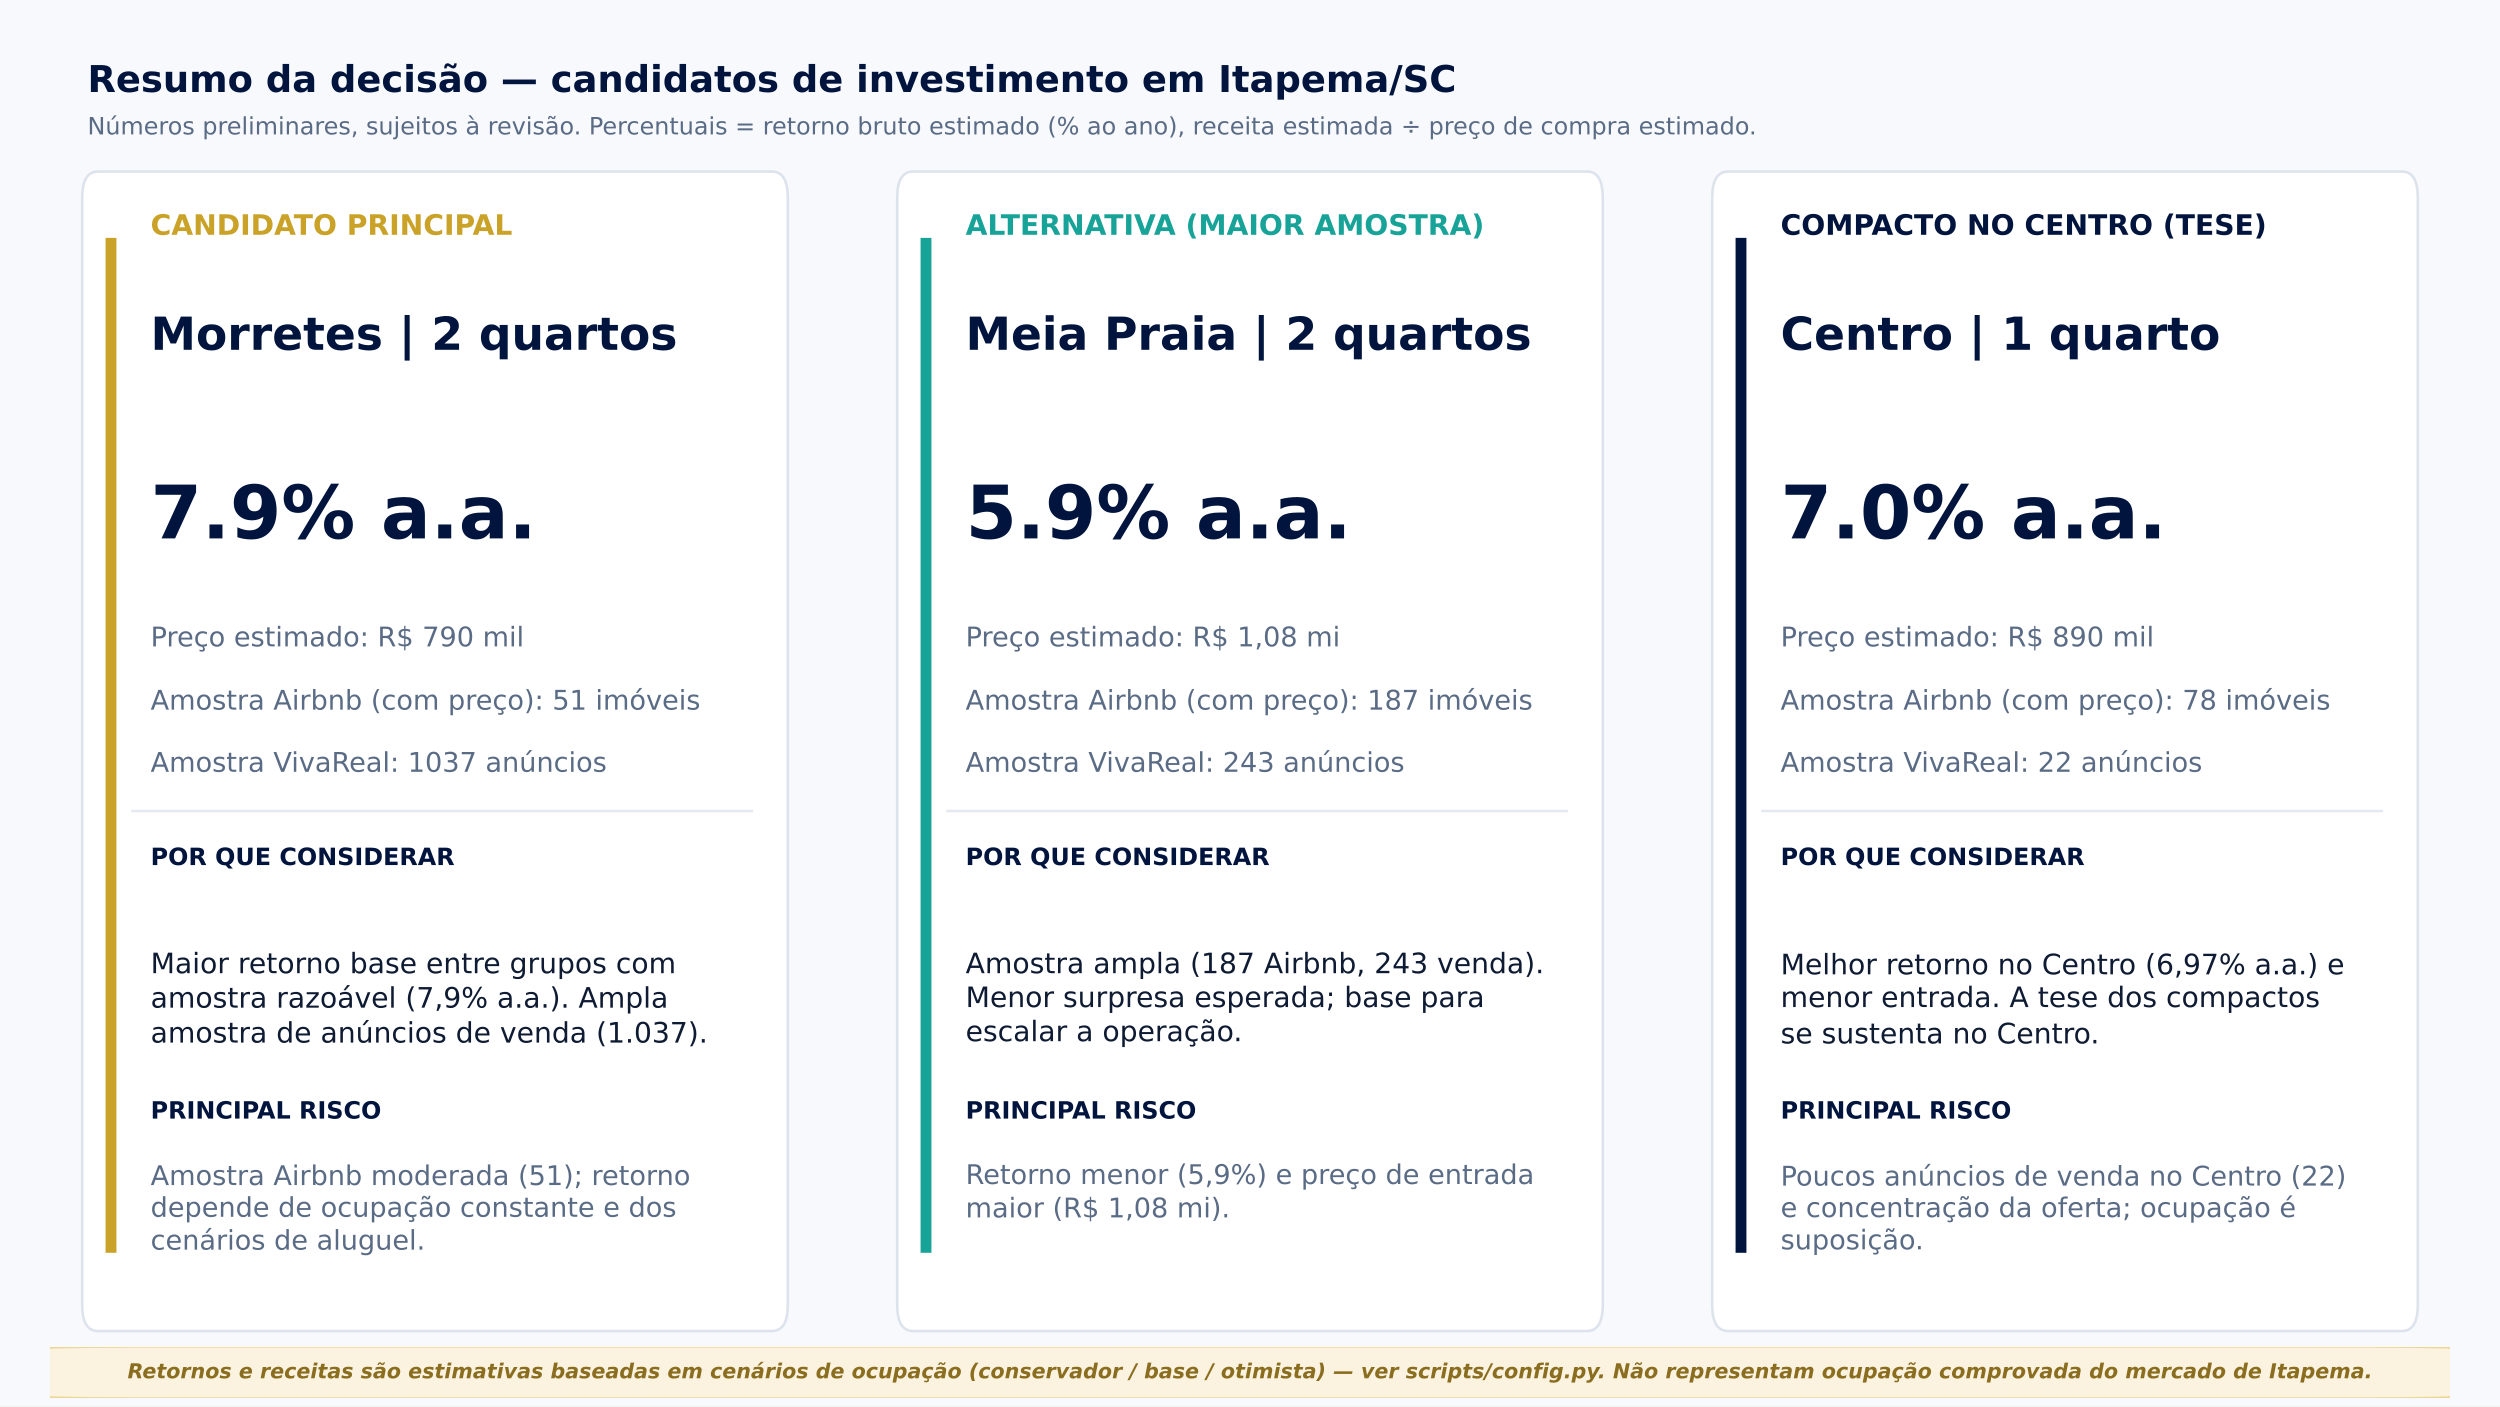
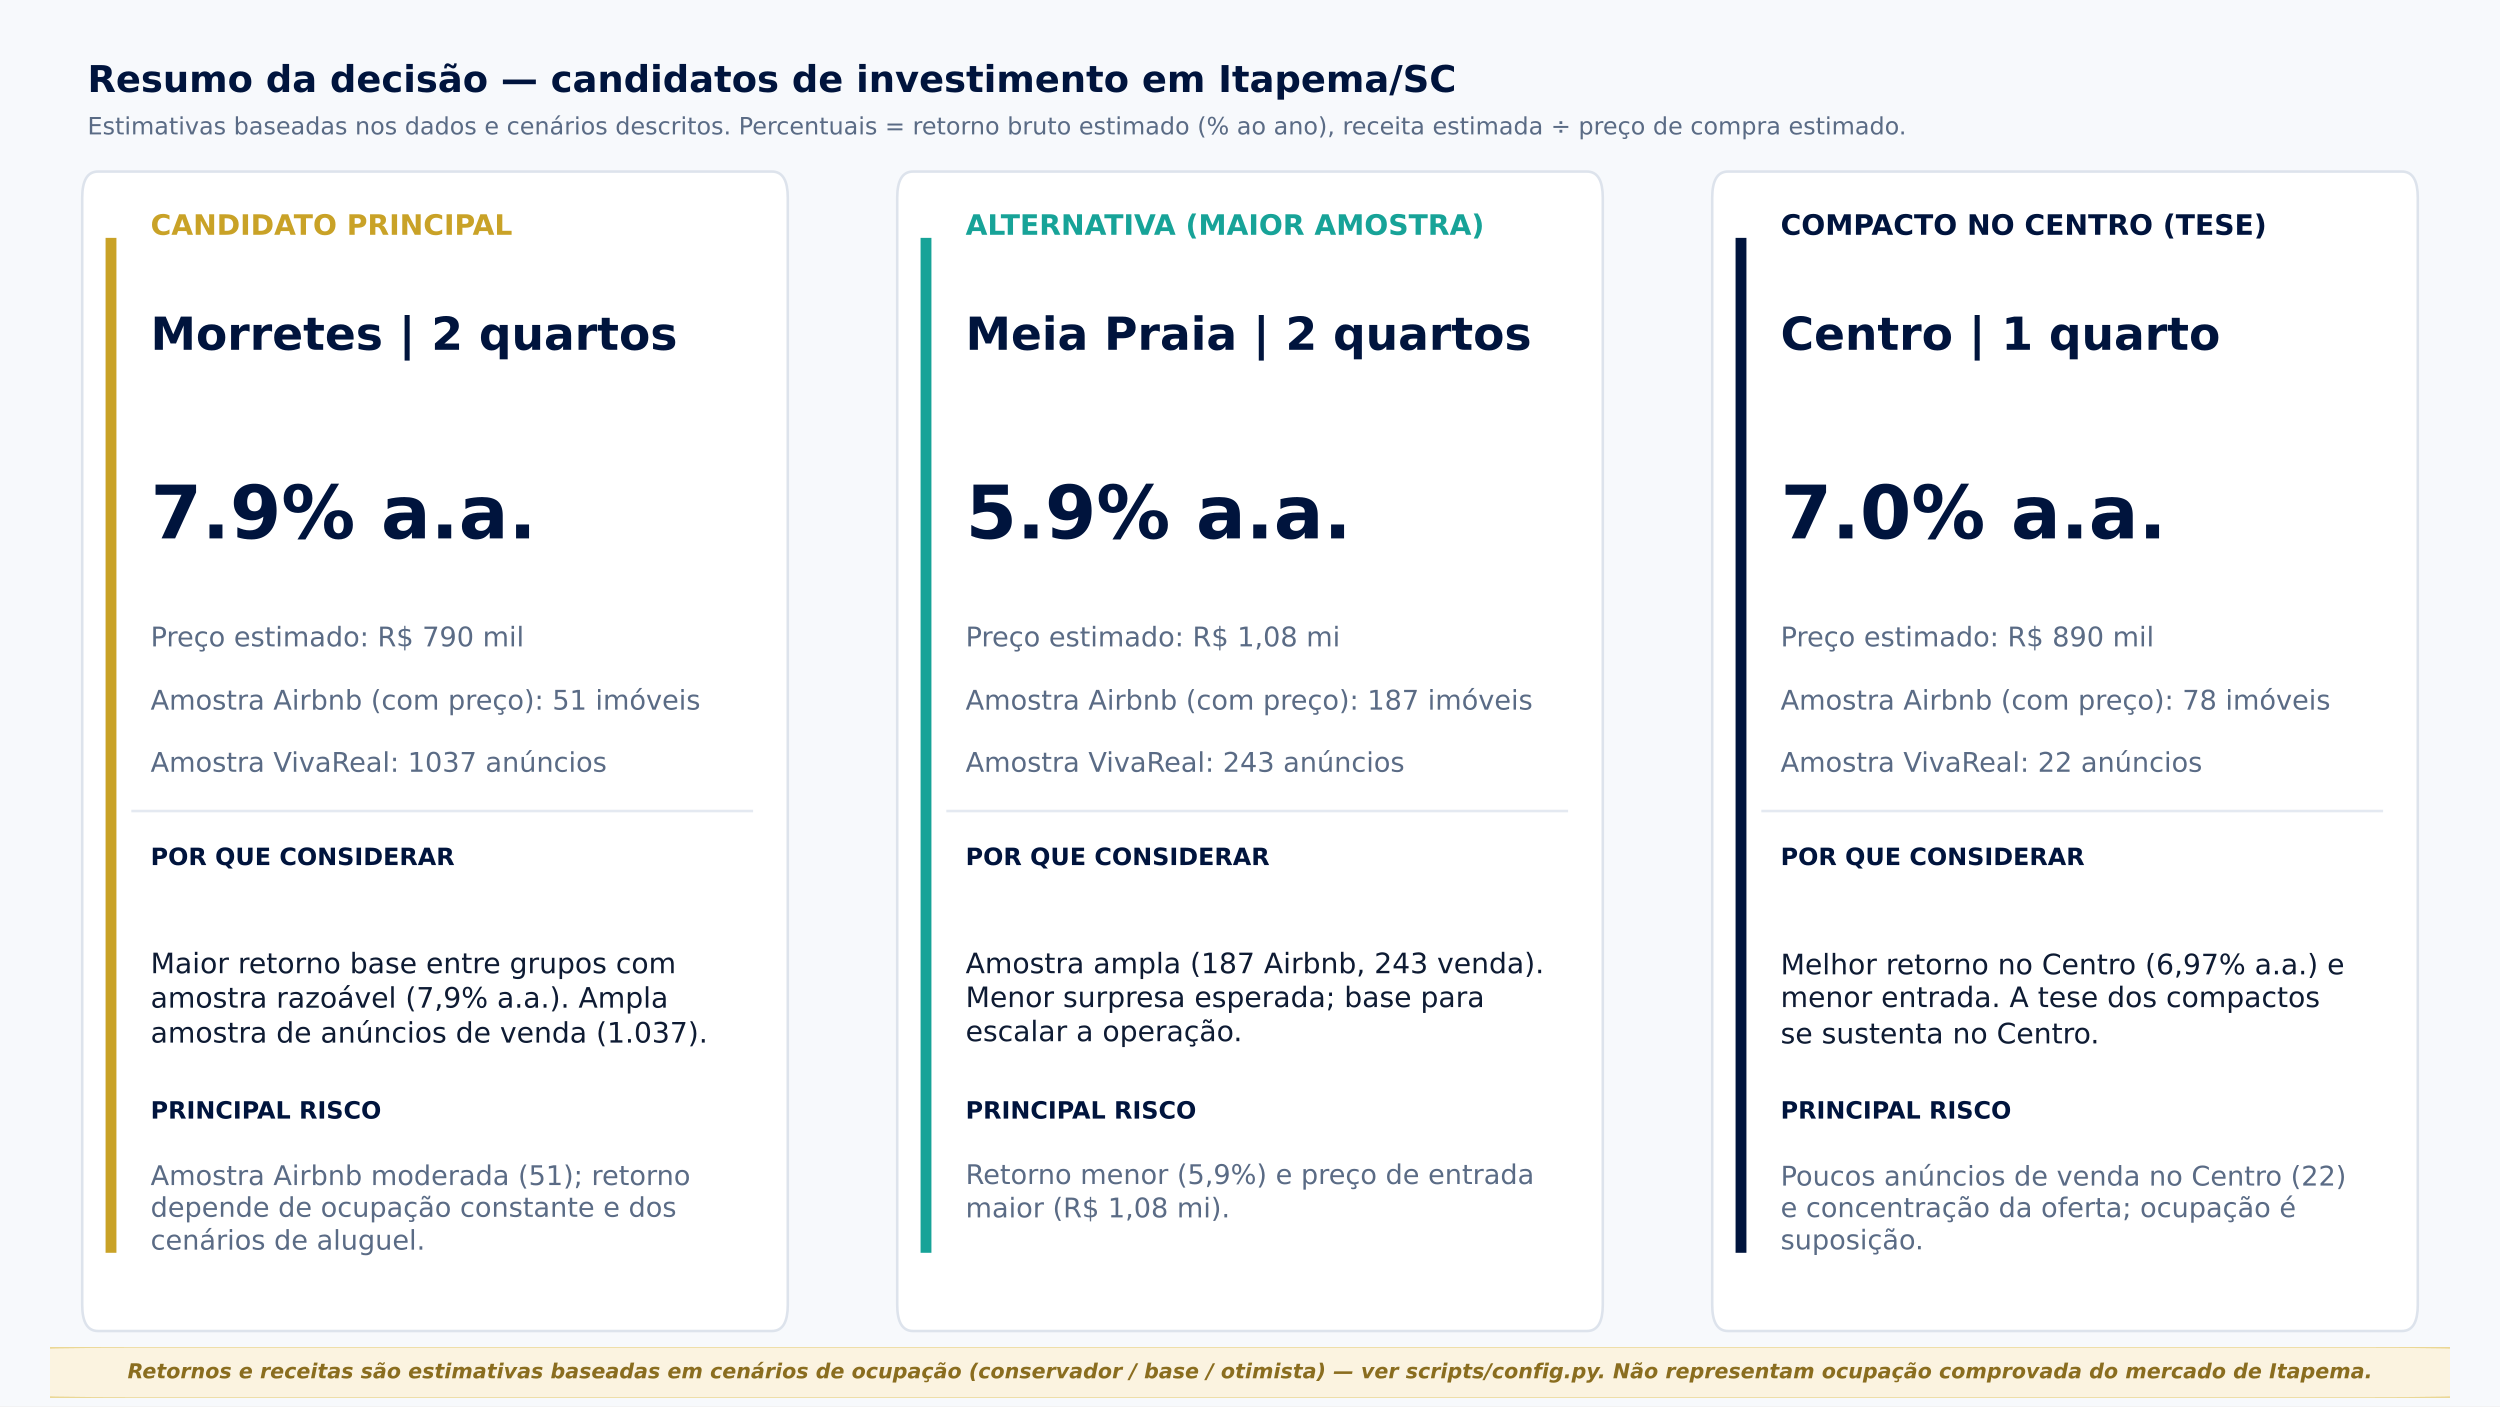
<svg xmlns="http://www.w3.org/2000/svg" width="1152pt" height="648pt" viewBox="0 0 1152 648" version="1.1">
  <defs>
    <style type="text/css">*{stroke-linejoin: round; stroke-linecap: butt}</style>
  </defs>
  <g id="figure_1">
    <g id="patch_1">
      <path d="M 0 648  L 1152 648  L 1152 0  L 0 0  z " style="fill: #f7f9fc" />
    </g>
    <g id="axes_1">
      <g id="patch_2">
-         <path d="M 45.177 613.332  L 355.719 613.332  Q 363.018 613.332 363.018 601.214  L 363.018 91.174  Q 363.018 79.056 355.719 79.056  L 45.177 79.056  Q 37.878 79.056 37.878 91.174  L 37.878 601.214  Q 37.878 613.332 45.177 613.332  z " clip-path="url(#pbf1d0e033c)" style="fill: #ffffff; stroke: #dde3ec; stroke-width: 1.2; stroke-linejoin: miter" />
+         <path d="M 45.177 613.332  L 355.719 613.332  Q 363.018 613.332 363.018 601.214  L 363.018 91.174  Q 363.018 79.056 355.719 79.056  L 45.177 79.056  Q 37.878 79.056 37.878 91.174  L 37.878 601.214  Q 37.878 613.332 45.177 613.332  z " clip-path="url(#pd149189c16)" style="fill: #ffffff; stroke: #dde3ec; stroke-width: 1.2; stroke-linejoin: miter" />
      </g>
      <g id="line2d_1">
-         <path d="M 51.149 574.776  L 51.149 112.104  " clip-path="url(#pbf1d0e033c)" style="fill: none; stroke: #c9a227; stroke-width: 5; stroke-linecap: square" />
+         <path d="M 51.149 574.776  L 51.149 112.104  " clip-path="url(#pd149189c16)" style="fill: none; stroke: #c9a227; stroke-width: 5; stroke-linecap: square" />
      </g>
      <g id="line2d_2">
-         <path d="M 61.102 373.734  L 346.429 373.734  " clip-path="url(#pbf1d0e033c)" style="fill: none; stroke: #e4e9f1; stroke-width: 1.2; stroke-linecap: square" />
+         <path d="M 61.102 373.734  L 346.429 373.734  " clip-path="url(#pd149189c16)" style="fill: none; stroke: #e4e9f1; stroke-width: 1.2; stroke-linecap: square" />
      </g>
      <g id="text_1">
        <text style="font-weight: 700; font-size: 13px; font-family: 'DejaVu Sans'; text-anchor: start; fill: #c9a227" x="69.396" y="108.211" transform="rotate(-0 69.39648 108.211)">CANDIDATO PRINCIPAL</text>
      </g>
      <g id="text_2">
        <text style="font-weight: 700; font-size: 21px; font-family: 'DejaVu Sans'; text-anchor: start; fill: #00143d" x="69.396" y="161.201" transform="rotate(-0 69.39648 161.2006)">Morretes | 2 quartos</text>
      </g>
      <g id="text_3">
        <text style="font-weight: 700; font-size: 34px; font-family: 'DejaVu Sans'; text-anchor: start; fill: #00143d" x="69.396" y="248.096" transform="rotate(-0 69.39648 248.096)">7.9% a.a.</text>
      </g>
      <g id="text_4">
        <text style="font-size: 12.5px; font-family: 'DejaVu Sans'; text-anchor: start; fill: #5a6b85" x="69.396" y="297.858" transform="rotate(-0 69.39648 297.858)">Preço estimado: R$ 790 mil</text>
      </g>
      <g id="text_5">
        <text style="font-size: 12.5px; font-family: 'DejaVu Sans'; text-anchor: start; fill: #5a6b85" x="69.396" y="327" transform="rotate(-0 69.39648 326.9996)">Amostra Airbnb (com preço): 51 imóveis</text>
      </g>
      <g id="text_6">
        <text style="font-size: 12.5px; font-family: 'DejaVu Sans'; text-anchor: start; fill: #5a6b85" x="69.396" y="355.641" transform="rotate(-0 69.39648 355.6412)">Amostra VivaReal: 1037 anúncios</text>
      </g>
      <g id="text_7">
        <text style="font-weight: 700; font-size: 11px; font-family: 'DejaVu Sans'; text-anchor: start; fill: #00143d" x="69.396" y="398.615" transform="rotate(-0 69.39648 398.6154)">POR QUE CONSIDERAR</text>
      </g>
      <g id="text_8">
        <text style="font-size: 13px; font-family: 'DejaVu Sans'; fill: #0e1b33" transform="translate(69.39648 448.4632)">Maior retorno base entre grupos com</text>
        <text style="font-size: 13px; font-family: 'DejaVu Sans'; fill: #0e1b33" transform="translate(69.39648 464.3232)">amostra razoável (7,9% a.a.). Ampla</text>
        <text style="font-size: 13px; font-family: 'DejaVu Sans'; fill: #0e1b33" transform="translate(69.39648 480.4178)">amostra de anúncios de venda (1.037).</text>
      </g>
      <g id="text_9">
        <text style="font-weight: 700; font-size: 11px; font-family: 'DejaVu Sans'; text-anchor: start; fill: #00143d" x="69.396" y="515.459" transform="rotate(-0 69.39648 515.4594)">PRINCIPAL RISCO</text>
      </g>
      <g id="text_10">
        <text style="font-size: 12.5px; font-family: 'DejaVu Sans'; fill: #5a6b85" transform="translate(69.39648 546.0668)">Amostra Airbnb moderada (51); retorno</text>
        <text style="font-size: 12.5px; font-family: 'DejaVu Sans'; fill: #5a6b85" transform="translate(69.39648 560.6977)">depende de ocupação constante e dos</text>
        <text style="font-size: 12.5px; font-family: 'DejaVu Sans'; fill: #5a6b85" transform="translate(69.39648 575.8412)">cenários de aluguel.</text>
      </g>
    </g>
    <g id="axes_2">
      <g id="patch_3">
-         <path d="M 420.729 613.332  L 731.271 613.332  Q 738.57 613.332 738.57 601.214  L 738.57 91.174  Q 738.57 79.056 731.271 79.056  L 420.729 79.056  Q 413.43 79.056 413.43 91.174  L 413.43 601.214  Q 413.43 613.332 420.729 613.332  z " clip-path="url(#pda6dd7e462)" style="fill: #ffffff; stroke: #dde3ec; stroke-width: 1.2; stroke-linejoin: miter" />
+         <path d="M 420.729 613.332  L 731.271 613.332  Q 738.57 613.332 738.57 601.214  L 738.57 91.174  Q 738.57 79.056 731.271 79.056  L 420.729 79.056  Q 413.43 79.056 413.43 91.174  L 413.43 601.214  Q 413.43 613.332 420.729 613.332  z " clip-path="url(#pe6f32a8ba6)" style="fill: #ffffff; stroke: #dde3ec; stroke-width: 1.2; stroke-linejoin: miter" />
      </g>
      <g id="line2d_3">
-         <path d="M 426.701 574.776  L 426.701 112.104  " clip-path="url(#pda6dd7e462)" style="fill: none; stroke: #17a398; stroke-width: 5; stroke-linecap: square" />
+         <path d="M 426.701 574.776  L 426.701 112.104  " clip-path="url(#pe6f32a8ba6)" style="fill: none; stroke: #17a398; stroke-width: 5; stroke-linecap: square" />
      </g>
      <g id="line2d_4">
-         <path d="M 436.654 373.734  L 721.981 373.734  " clip-path="url(#pda6dd7e462)" style="fill: none; stroke: #e4e9f1; stroke-width: 1.2; stroke-linecap: square" />
+         <path d="M 436.654 373.734  L 721.981 373.734  " clip-path="url(#pe6f32a8ba6)" style="fill: none; stroke: #e4e9f1; stroke-width: 1.2; stroke-linecap: square" />
      </g>
      <g id="text_11">
        <text style="font-weight: 700; font-size: 13px; font-family: 'DejaVu Sans'; text-anchor: start; fill: #17a398" x="444.948" y="108.211" transform="rotate(-0 444.9485 108.211)">ALTERNATIVA (MAIOR AMOSTRA)</text>
      </g>
      <g id="text_12">
        <text style="font-weight: 700; font-size: 21px; font-family: 'DejaVu Sans'; text-anchor: start; fill: #00143d" x="444.948" y="161.201" transform="rotate(-0 444.9485 161.2006)">Meia Praia | 2 quartos</text>
      </g>
      <g id="text_13">
        <text style="font-weight: 700; font-size: 34px; font-family: 'DejaVu Sans'; text-anchor: start; fill: #00143d" x="444.948" y="248.096" transform="rotate(-0 444.9485 248.096)">5.9% a.a.</text>
      </g>
      <g id="text_14">
        <text style="font-size: 12.5px; font-family: 'DejaVu Sans'; text-anchor: start; fill: #5a6b85" x="444.948" y="297.858" transform="rotate(-0 444.9485 297.858)">Preço estimado: R$ 1,08 mi</text>
      </g>
      <g id="text_15">
        <text style="font-size: 12.5px; font-family: 'DejaVu Sans'; text-anchor: start; fill: #5a6b85" x="444.948" y="327" transform="rotate(-0 444.9485 326.9996)">Amostra Airbnb (com preço): 187 imóveis</text>
      </g>
      <g id="text_16">
        <text style="font-size: 12.5px; font-family: 'DejaVu Sans'; text-anchor: start; fill: #5a6b85" x="444.948" y="355.641" transform="rotate(-0 444.9485 355.6412)">Amostra VivaReal: 243 anúncios</text>
      </g>
      <g id="text_17">
        <text style="font-weight: 700; font-size: 11px; font-family: 'DejaVu Sans'; text-anchor: start; fill: #00143d" x="444.948" y="398.615" transform="rotate(-0 444.9485 398.6154)">POR QUE CONSIDERAR</text>
      </g>
      <g id="text_18">
        <text style="font-size: 13px; font-family: 'DejaVu Sans'; fill: #0e1b33" transform="translate(444.9485 448.4632)">Amostra ampla (187 Airbnb, 243 venda).</text>
        <text style="font-size: 13px; font-family: 'DejaVu Sans'; fill: #0e1b33" transform="translate(444.9485 464.0632)">Menor surpresa esperada; base para</text>
        <text style="font-size: 13px; font-family: 'DejaVu Sans'; fill: #0e1b33" transform="translate(444.9485 479.7739)">escalar a operação.</text>
      </g>
      <g id="text_19">
        <text style="font-weight: 700; font-size: 11px; font-family: 'DejaVu Sans'; text-anchor: start; fill: #00143d" x="444.948" y="515.459" transform="rotate(-0 444.9485 515.4594)">PRINCIPAL RISCO</text>
      </g>
      <g id="text_20">
        <text style="font-size: 12.5px; font-family: 'DejaVu Sans'; fill: #5a6b85" transform="translate(444.9485 545.5912)">Retorno menor (5,9%) e preço de entrada</text>
        <text style="font-size: 12.5px; font-family: 'DejaVu Sans'; fill: #5a6b85" transform="translate(444.9485 560.9721)">maior (R$ 1,08 mi).</text>
      </g>
    </g>
    <g id="axes_3">
      <g id="patch_4">
-         <path d="M 796.281 613.332  L 1106.823 613.332  Q 1114.122 613.332 1114.122 601.214  L 1114.122 91.174  Q 1114.122 79.056 1106.823 79.056  L 796.281 79.056  Q 788.982 79.056 788.982 91.174  L 788.982 601.214  Q 788.982 613.332 796.281 613.332  z " clip-path="url(#p7217ad3e31)" style="fill: #ffffff; stroke: #dde3ec; stroke-width: 1.2; stroke-linejoin: miter" />
+         <path d="M 796.281 613.332  L 1106.823 613.332  Q 1114.122 613.332 1114.122 601.214  L 1114.122 91.174  Q 1114.122 79.056 1106.823 79.056  L 796.281 79.056  Q 788.982 79.056 788.982 91.174  L 788.982 601.214  Q 788.982 613.332 796.281 613.332  z " clip-path="url(#p48d109e94b)" style="fill: #ffffff; stroke: #dde3ec; stroke-width: 1.2; stroke-linejoin: miter" />
      </g>
      <g id="line2d_5">
-         <path d="M 802.253 574.776  L 802.253 112.104  " clip-path="url(#p7217ad3e31)" style="fill: none; stroke: #00143d; stroke-width: 5; stroke-linecap: square" />
+         <path d="M 802.253 574.776  L 802.253 112.104  " clip-path="url(#p48d109e94b)" style="fill: none; stroke: #00143d; stroke-width: 5; stroke-linecap: square" />
      </g>
      <g id="line2d_6">
-         <path d="M 812.206 373.734  L 1097.533 373.734  " clip-path="url(#p7217ad3e31)" style="fill: none; stroke: #e4e9f1; stroke-width: 1.2; stroke-linecap: square" />
+         <path d="M 812.206 373.734  L 1097.533 373.734  " clip-path="url(#p48d109e94b)" style="fill: none; stroke: #e4e9f1; stroke-width: 1.2; stroke-linecap: square" />
      </g>
      <g id="text_21">
        <text style="font-weight: 700; font-size: 13px; font-family: 'DejaVu Sans'; text-anchor: start; fill: #00143d" x="820.5" y="108.211" transform="rotate(-0 820.5005 108.211)">COMPACTO NO CENTRO (TESE)</text>
      </g>
      <g id="text_22">
        <text style="font-weight: 700; font-size: 21px; font-family: 'DejaVu Sans'; text-anchor: start; fill: #00143d" x="820.5" y="161.201" transform="rotate(-0 820.5005 161.2006)">Centro | 1 quarto</text>
      </g>
      <g id="text_23">
        <text style="font-weight: 700; font-size: 34px; font-family: 'DejaVu Sans'; text-anchor: start; fill: #00143d" x="820.5" y="248.096" transform="rotate(-0 820.5005 248.096)">7.0% a.a.</text>
      </g>
      <g id="text_24">
        <text style="font-size: 12.5px; font-family: 'DejaVu Sans'; text-anchor: start; fill: #5a6b85" x="820.5" y="297.858" transform="rotate(-0 820.5005 297.858)">Preço estimado: R$ 890 mil</text>
      </g>
      <g id="text_25">
        <text style="font-size: 12.5px; font-family: 'DejaVu Sans'; text-anchor: start; fill: #5a6b85" x="820.5" y="327" transform="rotate(-0 820.5005 326.9996)">Amostra Airbnb (com preço): 78 imóveis</text>
      </g>
      <g id="text_26">
        <text style="font-size: 12.5px; font-family: 'DejaVu Sans'; text-anchor: start; fill: #5a6b85" x="820.5" y="355.641" transform="rotate(-0 820.5005 355.6412)">Amostra VivaReal: 22 anúncios</text>
      </g>
      <g id="text_27">
        <text style="font-weight: 700; font-size: 11px; font-family: 'DejaVu Sans'; text-anchor: start; fill: #00143d" x="820.5" y="398.615" transform="rotate(-0 820.5005 398.6154)">POR QUE CONSIDERAR</text>
      </g>
      <g id="text_28">
        <text style="font-size: 13px; font-family: 'DejaVu Sans'; fill: #0e1b33" transform="translate(820.5005 448.9578)">Melhor retorno no Centro (6,97% a.a.) e</text>
        <text style="font-size: 13px; font-family: 'DejaVu Sans'; fill: #0e1b33" transform="translate(820.5005 464.0632)">menor entrada. A tese dos compactos</text>
        <text style="font-size: 13px; font-family: 'DejaVu Sans'; fill: #0e1b33" transform="translate(820.5005 480.8078)">se sustenta no Centro.</text>
      </g>
      <g id="text_29">
        <text style="font-weight: 700; font-size: 11px; font-family: 'DejaVu Sans'; text-anchor: start; fill: #00143d" x="820.5" y="515.459" transform="rotate(-0 820.5005 515.4594)">PRINCIPAL RISCO</text>
      </g>
      <g id="text_30">
        <text style="font-size: 12.5px; font-family: 'DejaVu Sans'; fill: #5a6b85" transform="translate(820.5005 546.3168)">Poucos anúncios de venda no Centro (22)</text>
        <text style="font-size: 12.5px; font-family: 'DejaVu Sans'; fill: #5a6b85" transform="translate(820.5005 560.8412)">e concentração da oferta; ocupação é</text>
        <text style="font-size: 12.5px; font-family: 'DejaVu Sans'; fill: #5a6b85" transform="translate(820.5005 575.6977)">suposição.</text>
      </g>
    </g>
    <g id="axes_4">
      <g id="patch_5">
-         <path d="M 67.277 644.345  L 1084.723 644.345  Q 1140.019 644.345 1140.019 643.179  L 1140.019 621.717  Q 1140.019 620.551 1084.723 620.551  L 67.277 620.551  Q 11.981 620.551 11.981 621.717  L 11.981 643.179  Q 11.981 644.345 67.277 644.345  z " clip-path="url(#p0c194c1a14)" style="fill: #fbf3e0; stroke: #e6cf80; stroke-linejoin: miter" />
+         <path d="M 67.277 644.345  L 1084.723 644.345  Q 1140.019 644.345 1140.019 643.179  L 1140.019 621.717  Q 1140.019 620.551 1084.723 620.551  L 67.277 620.551  Q 11.981 620.551 11.981 621.717  L 11.981 643.179  Q 11.981 644.345 67.277 644.345  z " clip-path="url(#p0f8b1e1479)" style="fill: #fbf3e0; stroke: #e6cf80; stroke-linejoin: miter" />
      </g>
      <g id="text_31">
        <text style="font-style: italic; font-weight: 700; font-size: 9.5px; font-family: 'DejaVu Sans'; text-anchor: middle; fill: #8a6d1f" x="576" y="635.106" transform="rotate(-0 576 635.1061)">Retornos e receitas são estimativas baseadas em cenários de ocupação (conservador / base / otimista) — ver scripts/config.py. Não representam ocupação comprovada do mercado de Itapema.</text>
      </g>
    </g>
    <g id="text_32">
      <text style="font-weight: 700; font-size: 17px; font-family: 'DejaVu Sans'; text-anchor: start; fill: #00143d" x="40.32" y="42.383" transform="rotate(-0 40.32 42.38281)">Resumo da decisão — candidatos de investimento em Itapema/SC</text>
    </g>
    <g id="text_33">
-       <text style="font-size: 11px; font-family: 'DejaVu Sans'; text-anchor: start; fill: #5a6b85" x="40.32" y="61.934" transform="rotate(-0 40.32 61.93428)">Números preliminares, sujeitos à revisão. Percentuais = retorno bruto estimado (% ao ano), receita estimada ÷ preço de compra estimado.</text>
+       <text style="font-size: 11px; font-family: 'DejaVu Sans'; text-anchor: start; fill: #5a6b85" x="40.32" y="61.934" transform="rotate(-0 40.32 61.93428)">Estimativas baseadas nos dados e cenários descritos. Percentuais = retorno bruto estimado (% ao ano), receita estimada ÷ preço de compra estimado.</text>
    </g>
  </g>
  <defs>
-     <clipPath id="pbf1d0e033c">
+     <clipPath id="pd149189c16">
      <rect x="34.56" y="68.04" width="331.776" height="550.8" />
    </clipPath>
-     <clipPath id="pda6dd7e462">
+     <clipPath id="pe6f32a8ba6">
      <rect x="410.112" y="68.04" width="331.776" height="550.8" />
    </clipPath>
-     <clipPath id="p7217ad3e31">
+     <clipPath id="p48d109e94b">
      <rect x="785.664" y="68.04" width="331.776" height="550.8" />
    </clipPath>
-     <clipPath id="p0c194c1a14">
+     <clipPath id="p0f8b1e1479">
      <rect x="23.04" y="620.784" width="1105.92" height="23.328" />
    </clipPath>
  </defs>
</svg>
